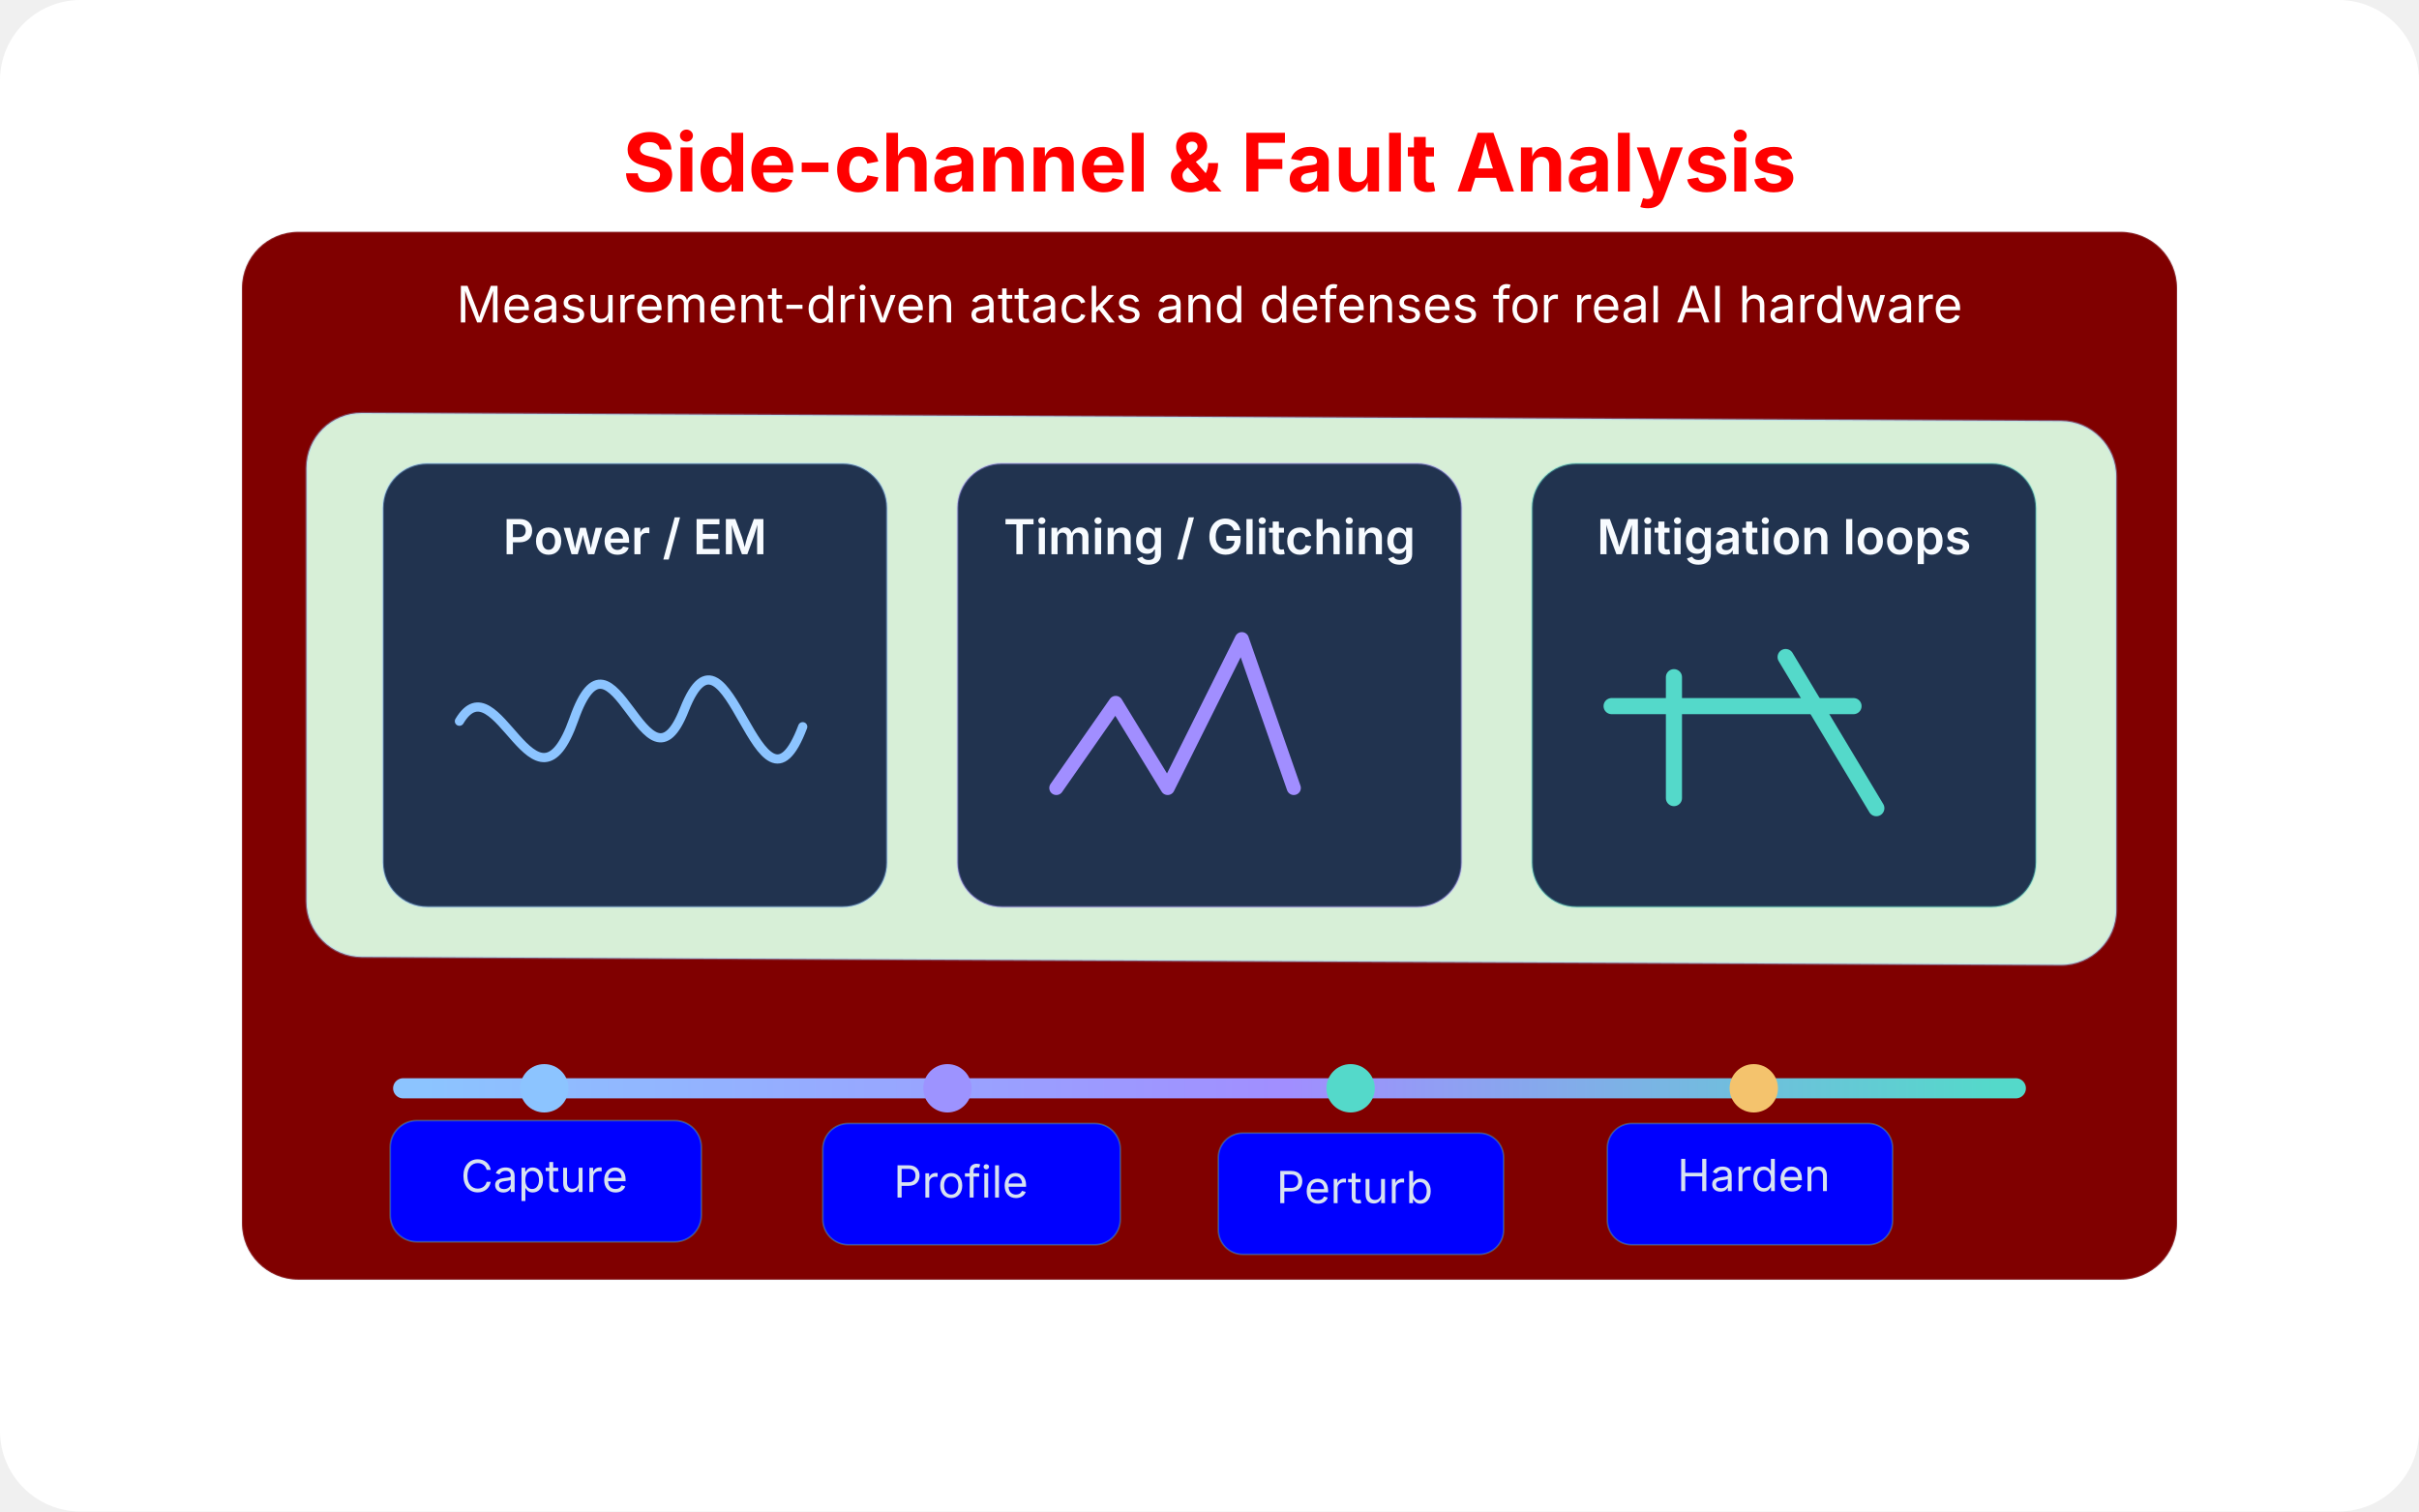
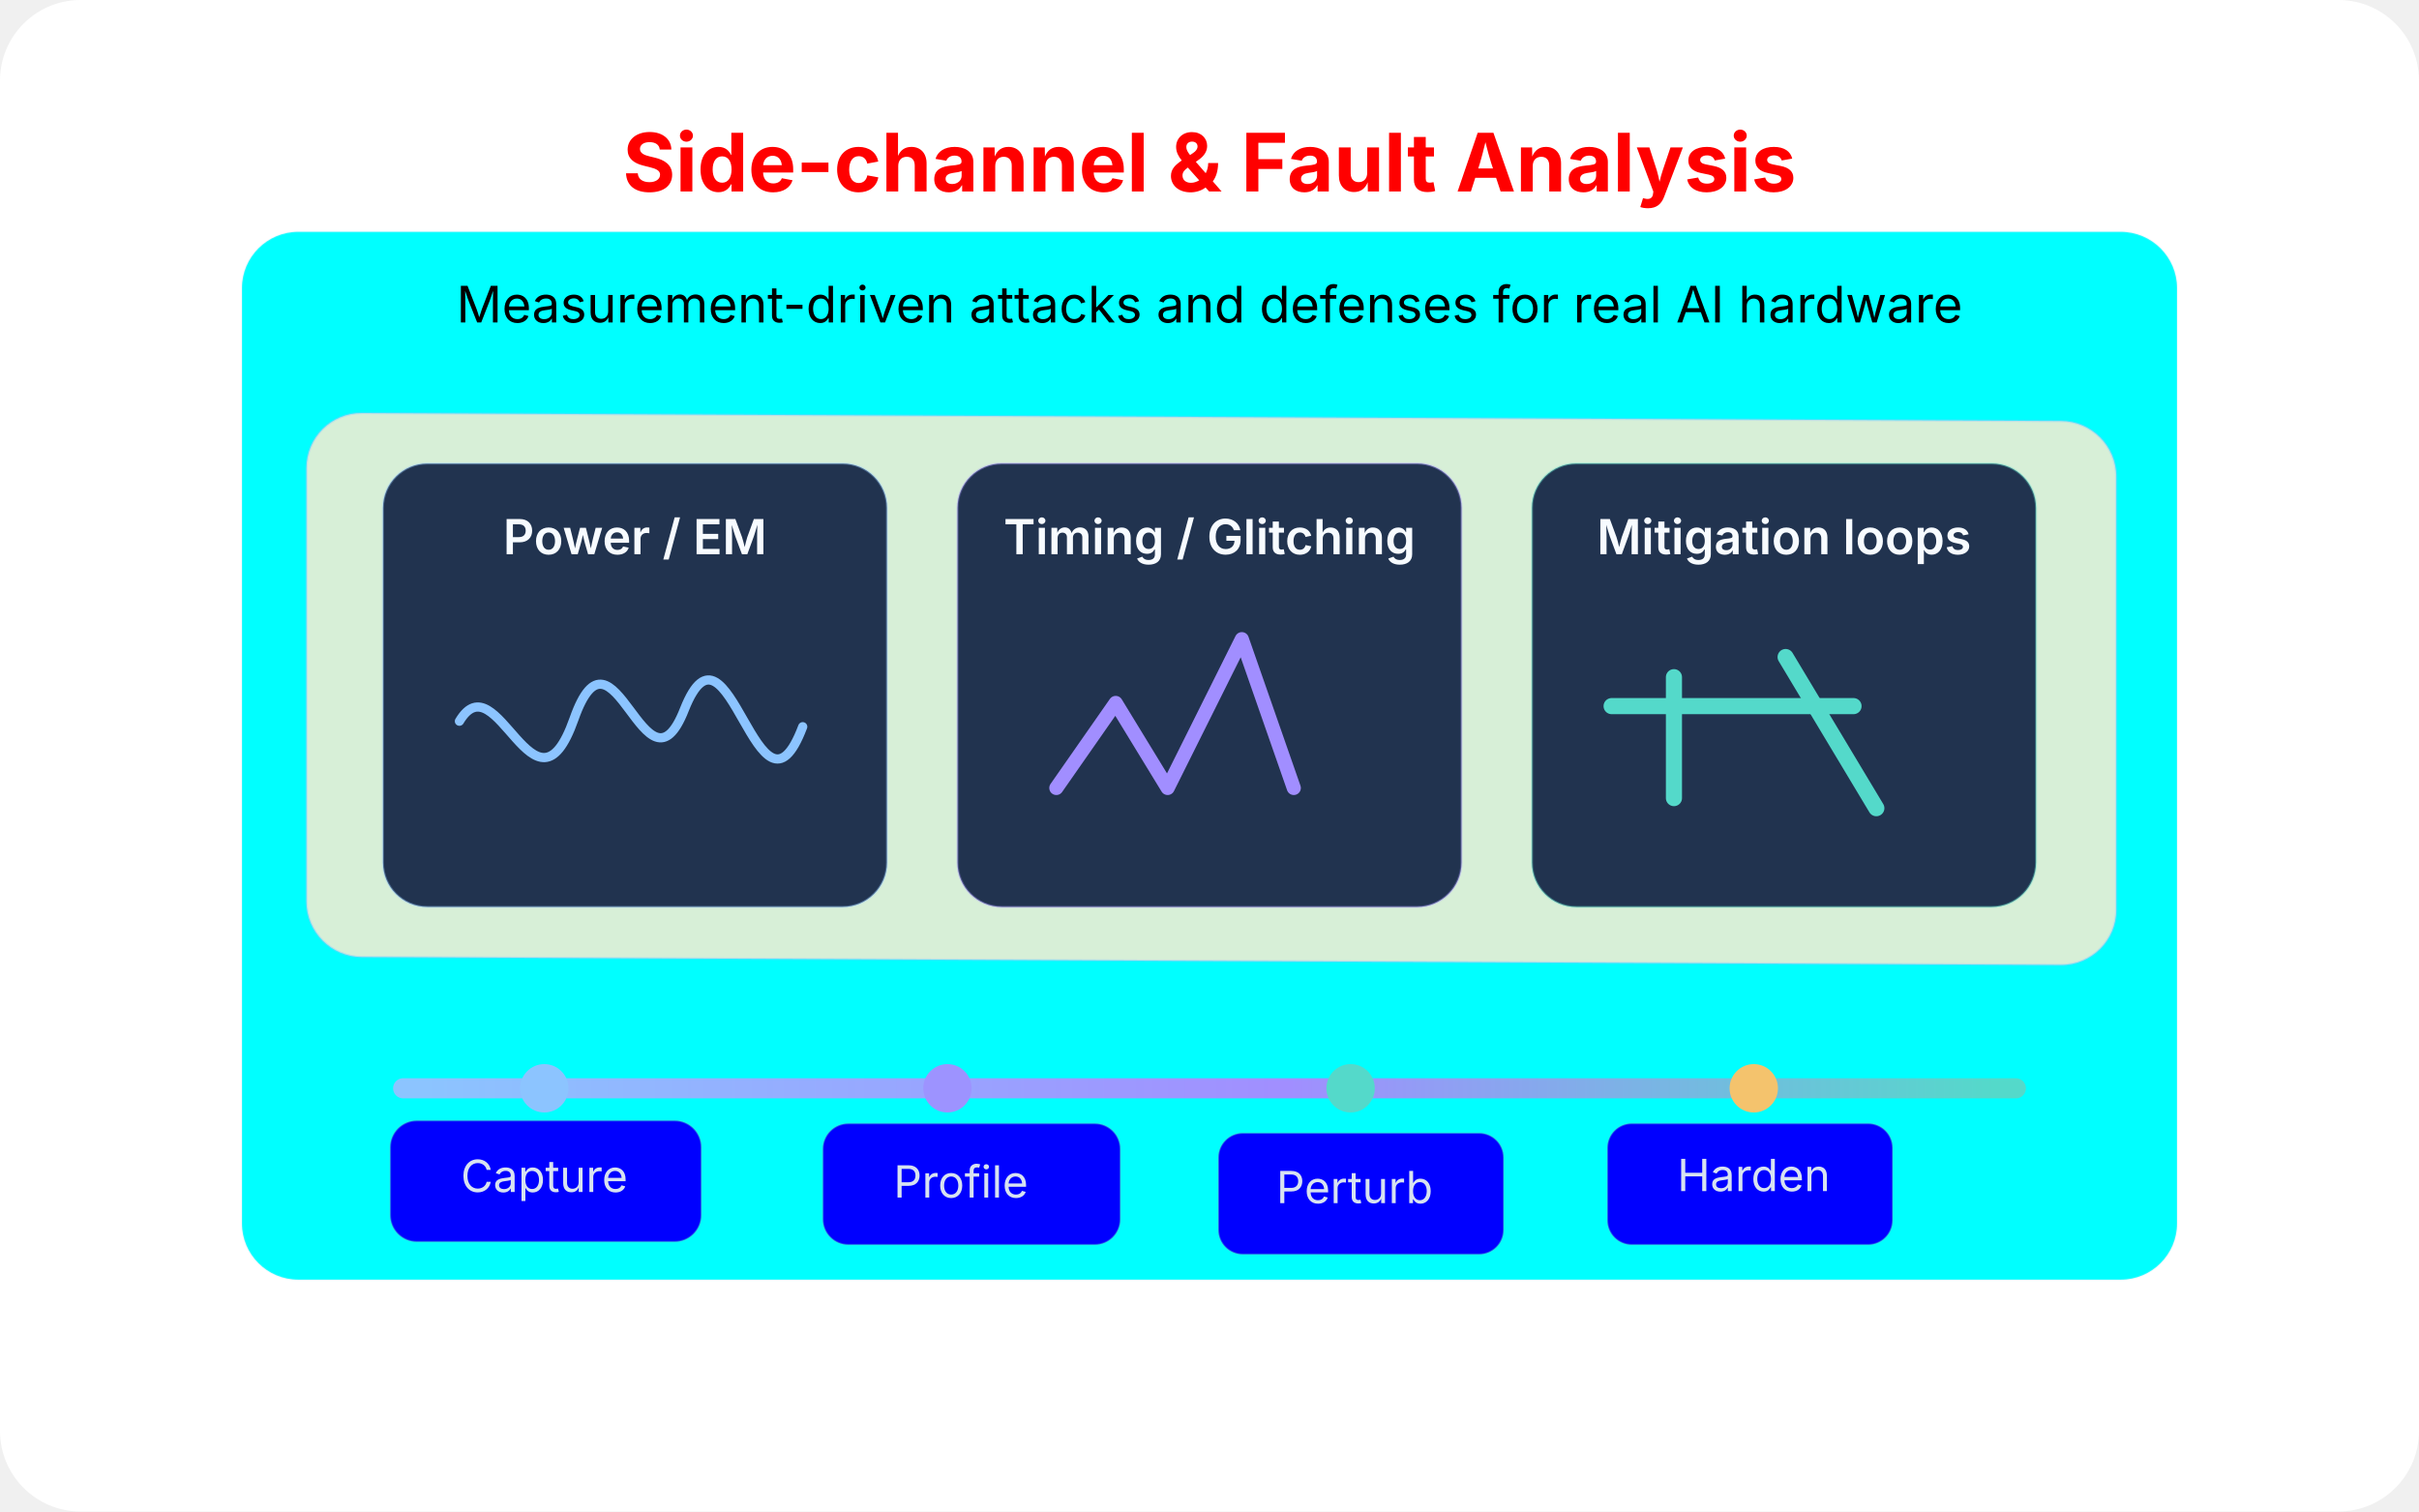
<svg xmlns="http://www.w3.org/2000/svg" width="1200" height="750" viewBox="0 0 1200 750" fill="none" version="1.1" id="svg21">
  <defs id="defs5">
    <linearGradient id="bg" x1="0" y1="0" x2="1200" y2="750" gradientUnits="userSpaceOnUse">
      <stop stop-color="#1B2C45" id="stop1" />
      <stop offset="1" stop-color="#264168" id="stop2" />
    </linearGradient>
    <linearGradient id="line" x1="210" y1="540" x2="990" y2="540" gradientUnits="userSpaceOnUse">
      <stop stop-color="#8CC4FF" id="stop3" />
      <stop offset="0.55" stop-color="#A18EFF" id="stop4" />
      <stop offset="1" stop-color="#54D9CA" id="stop5" />
    </linearGradient>
  </defs>
  <rect width="1200" height="750" rx="40" fill="url(#bg)" id="rect5" style="fill:#ffffff" />
-   <rect x="120" y="115" width="960" height="520" rx="28" fill="#30486E" stroke="#DCE8F9" stroke-opacity="0.18" id="rect6" style="fill:#800000" />
+   <rect x="120" y="115" width="960" height="520" rx="28" fill="#30486E" stroke="#DCE8F9" stroke-opacity="0.18" id="rect6" style="fill:#00ffff" />
  <rect x="152.034" y="204.113" width="897.788" height="269.885" rx="27.432" fill="#1F314E" stroke="#8cc4ff" stroke-opacity="0.35" id="rect7-8" style="fill:#d7efd7;fill-opacity:1;stroke-width:1.116" transform="matrix(0.999989,0.00468139,0,1,0,0)" />
  <rect x="193.563" y="556.03" width="154.352" height="60.142" rx="13.23" fill="#20324E" stroke="#54d9ca" stroke-opacity="0.35" id="rect12" style="fill:#0000ff;fill-opacity:1;stroke-width:0.858" />
  <text x="600" y="95" fill="#F7FBFF" font-size="40" font-family="Inter, Arial, sans-serif" font-weight="700" text-anchor="middle" id="text6" style="fill:#ff0000">Side-channel &amp; Fault Analysis</text>
-   <text x="600" y="160" fill="#D7E2F1" font-size="25" font-family="Inter, Arial, sans-serif" text-anchor="middle" id="text7" style="fill:#ffffff">Measurement-driven attacks and defenses for real AI hardware</text>
+   <text x="600" y="160" fill="#D7E2F1" font-size="25" font-family="Inter, Arial, sans-serif" text-anchor="middle" id="text7" style="fill:#000000">Measurement-driven attacks and defenses for real AI hardware</text>
  <rect x="190" y="230" width="250" height="220" rx="22" fill="#21334F" stroke="#8CC4FF" stroke-opacity="0.35" id="rect7" />
  <rect x="475" y="230" width="250" height="220" rx="22" fill="#21334F" stroke="#A18EFF" stroke-opacity="0.35" id="rect8" />
  <rect x="760" y="230" width="250" height="220" rx="22" fill="#21334F" stroke="#54D9CA" stroke-opacity="0.35" id="rect9" />
  <path d="m 227.905,357.857 c 18.616,-31.088 37.336,54.207 56.84,-1.106 19.504,-55.313 35.509,44.467 54.79,-4.79 21.664,-54.657 36.893,66.32 58.668,8.635" stroke="#8cc4ff" stroke-width="4.57" stroke-linecap="round" stroke-linejoin="round" id="path9" />
  <path d="m 524.018,390.982 29.448,-42.191 25.767,42.191 36.81,-73.834 25.767,73.834" stroke="#a18eff" stroke-width="7" stroke-linecap="round" stroke-linejoin="round" id="path10" />
  <path d="m 799.479,350.368 h 120" stroke="#54d9ca" stroke-width="8" stroke-linecap="round" id="path11" />
  <path d="m 830.399,336.012 v 60" stroke="#54d9ca" stroke-width="8" stroke-linecap="round" id="path12" />
  <path d="m 885.798,326.012 45,75" stroke="#54d9ca" stroke-width="8" stroke-linecap="round" id="path13" />
  <text x="315" y="275" fill="#F7FBFF" font-size="24" font-family="Inter, Arial, sans-serif" font-weight="600" text-anchor="middle" id="text13">Power / EM</text>
  <text x="600" y="275" fill="#F7FBFF" font-size="24" font-family="Inter, Arial, sans-serif" font-weight="600" text-anchor="middle" id="text14">Timing / Glitching</text>
  <text x="885" y="275" fill="#F7FBFF" font-size="24" font-family="Inter, Arial, sans-serif" font-weight="600" text-anchor="middle" id="text15">Mitigation loops</text>
  <path d="M200 540H1000" stroke="url(#line)" stroke-width="10" stroke-linecap="round" id="path15" />
  <circle cx="270" cy="540" r="12" fill="#8CC4FF" id="circle15" />
  <circle cx="470" cy="540" r="12" fill="#9D93FF" id="circle16" />
  <circle cx="670" cy="540" r="12" fill="#54D9CA" id="circle17" />
  <circle cx="870" cy="540" r="12" fill="#F4C36D" id="circle18" />
  <text x="270" y="591.442" fill="#d7e2f1" font-size="22px" font-family="Inter, Arial, sans-serif" text-anchor="middle" id="text18">Capture</text>
  <rect x="408.18" y="557.481" width="147.584" height="60.161" rx="12.65" fill="#20324E" stroke="#54d9ca" stroke-opacity="0.35" id="rect12-0" style="fill:#0000ff;fill-opacity:1;stroke-width:0.839" />
  <text x="476.687" y="594.202" fill="#d7e2f1" font-size="22px" font-family="Inter, Arial, sans-serif" text-anchor="middle" id="text19">Profile</text>
  <rect x="604.385" y="562.225" width="141.518" height="60.178" rx="12.13" fill="#20324E" stroke="#54d9ca" stroke-opacity="0.35" id="rect12-9" style="fill:#0000ff;fill-opacity:1;stroke-width:0.822" />
  <rect x="797.358" y="557.464" width="141.518" height="60.178" rx="12.13" fill="#20324E" stroke="#54d9ca" stroke-opacity="0.35" id="rect12-9-8" style="fill:#0000ff;fill-opacity:1;stroke-width:0.822" />
  <text x="672" y="597" fill="#d7e2f1" font-size="22px" font-family="Inter, Arial, sans-serif" text-anchor="middle" id="text20">Perturb</text>
  <text x="870" y="591" fill="#d7e2f1" font-size="22px" font-family="Inter, Arial, sans-serif" text-anchor="middle" id="text21">Harden</text>
</svg>
